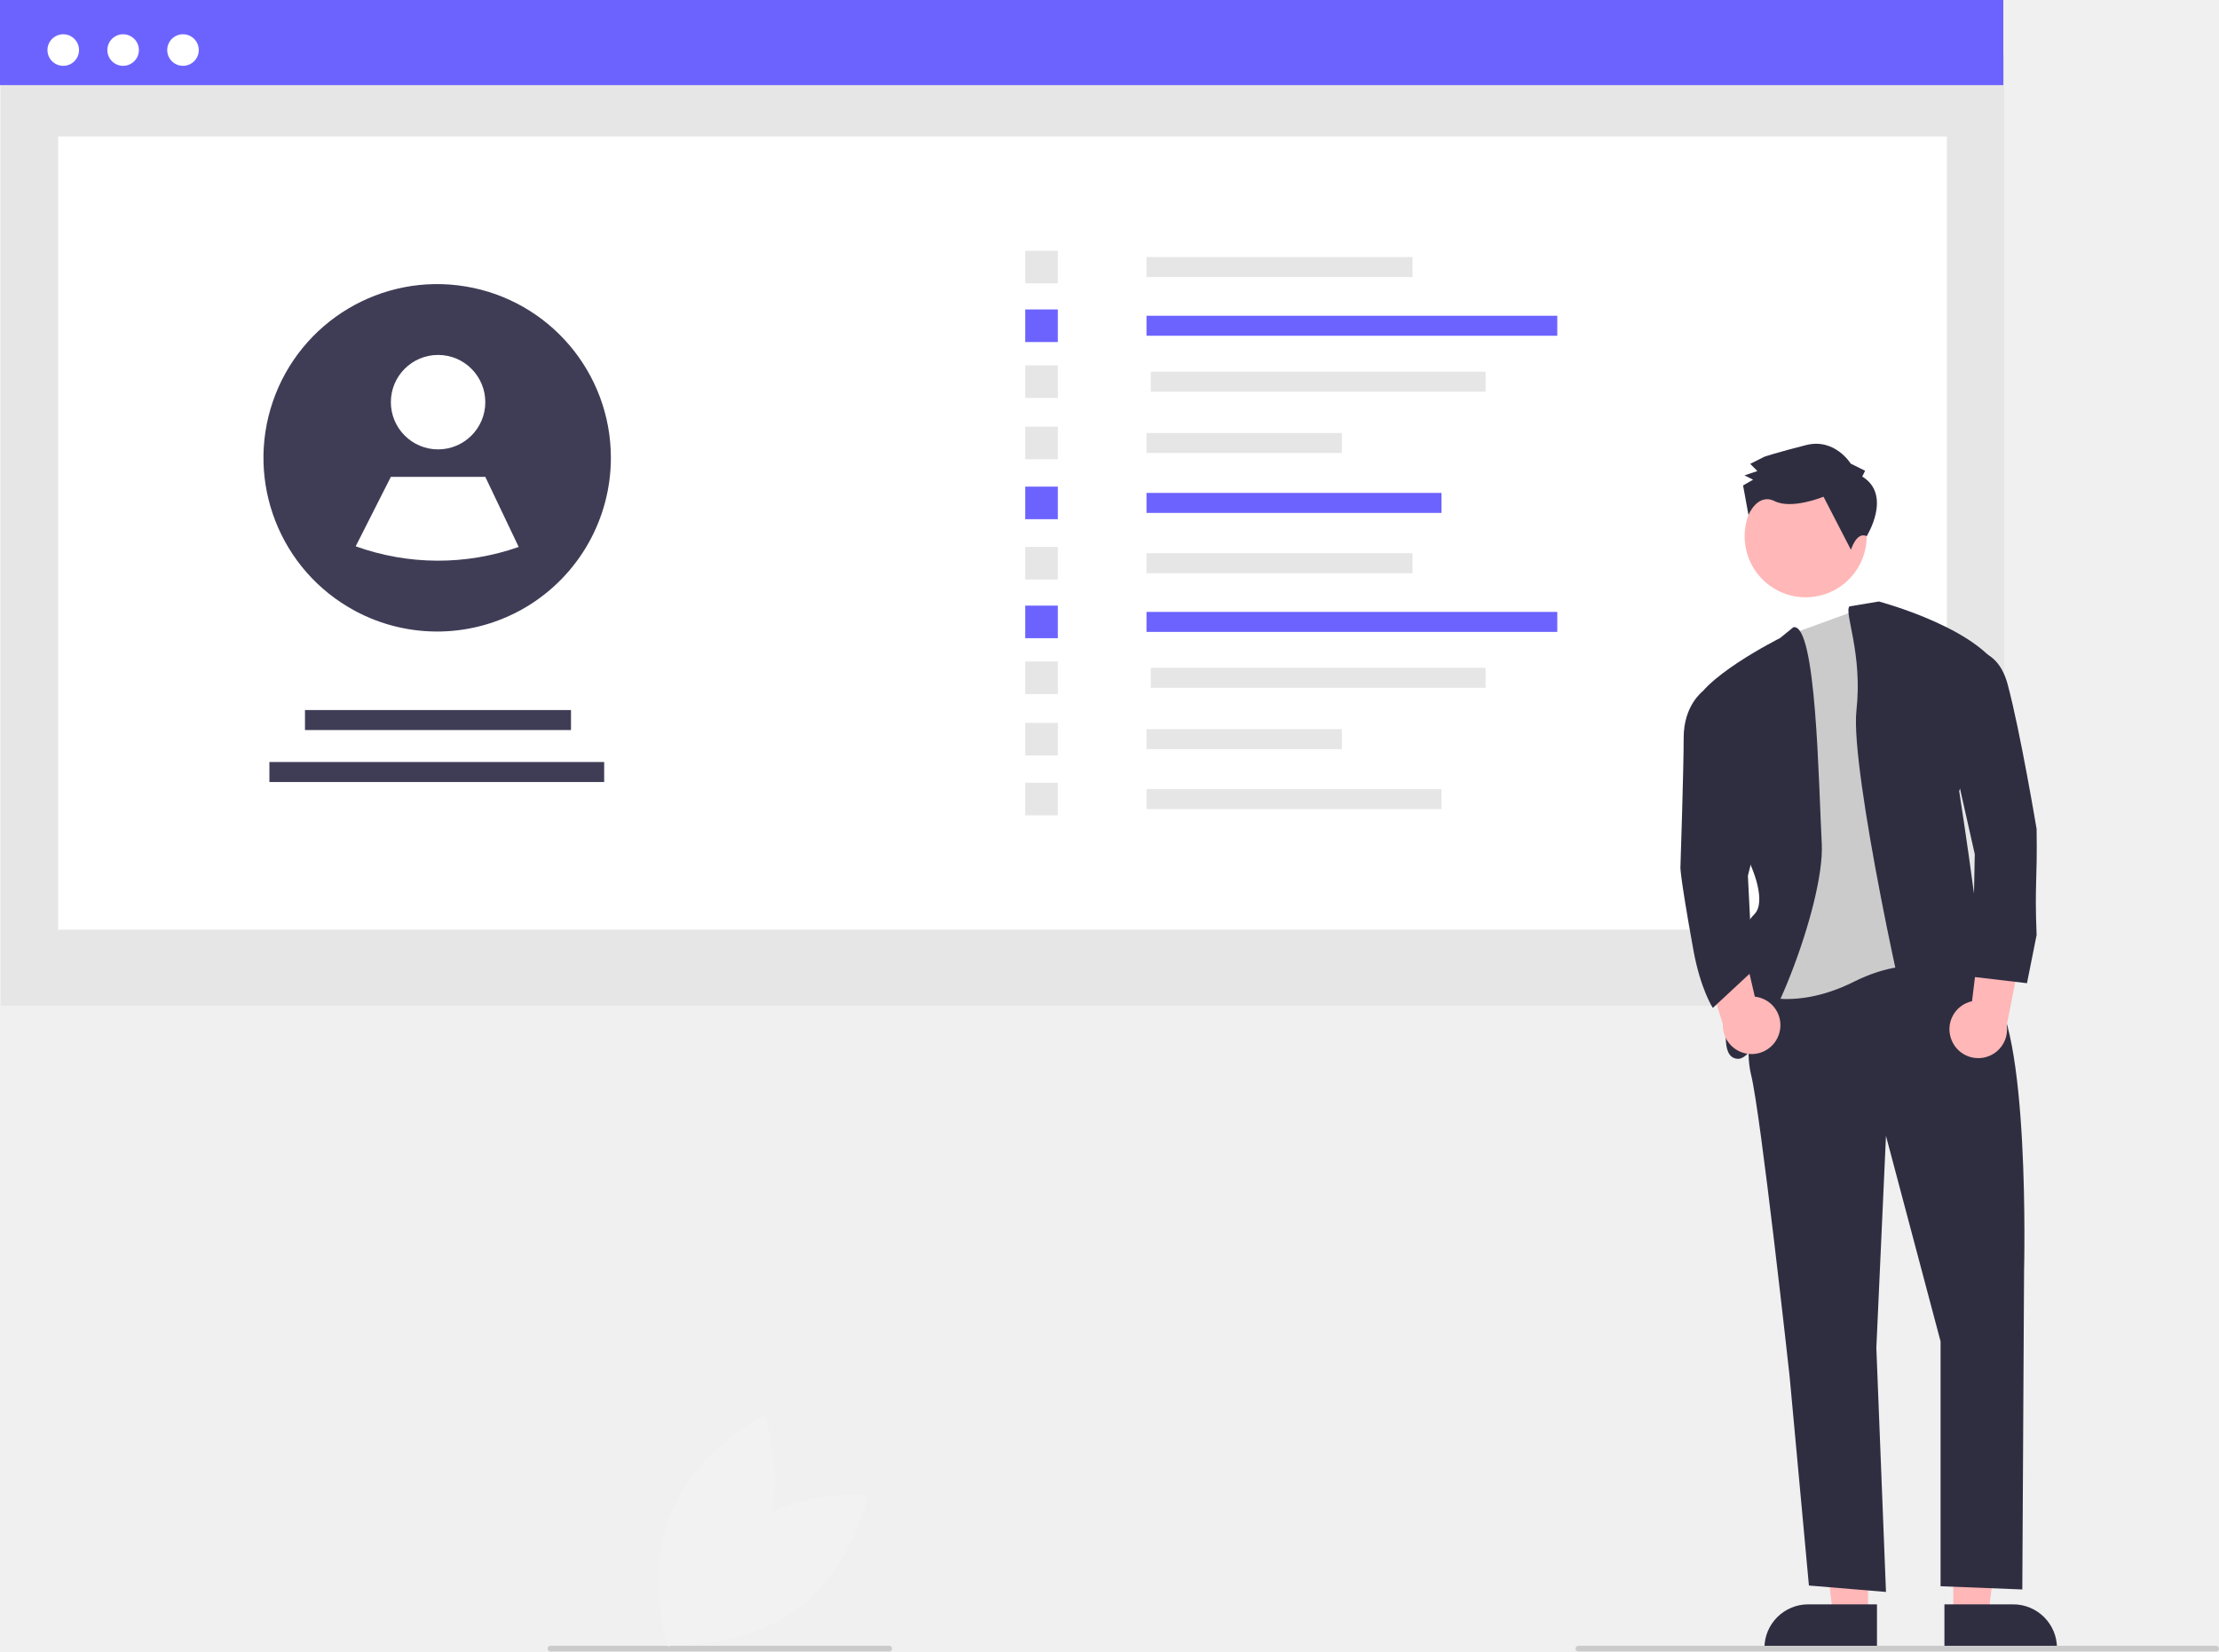
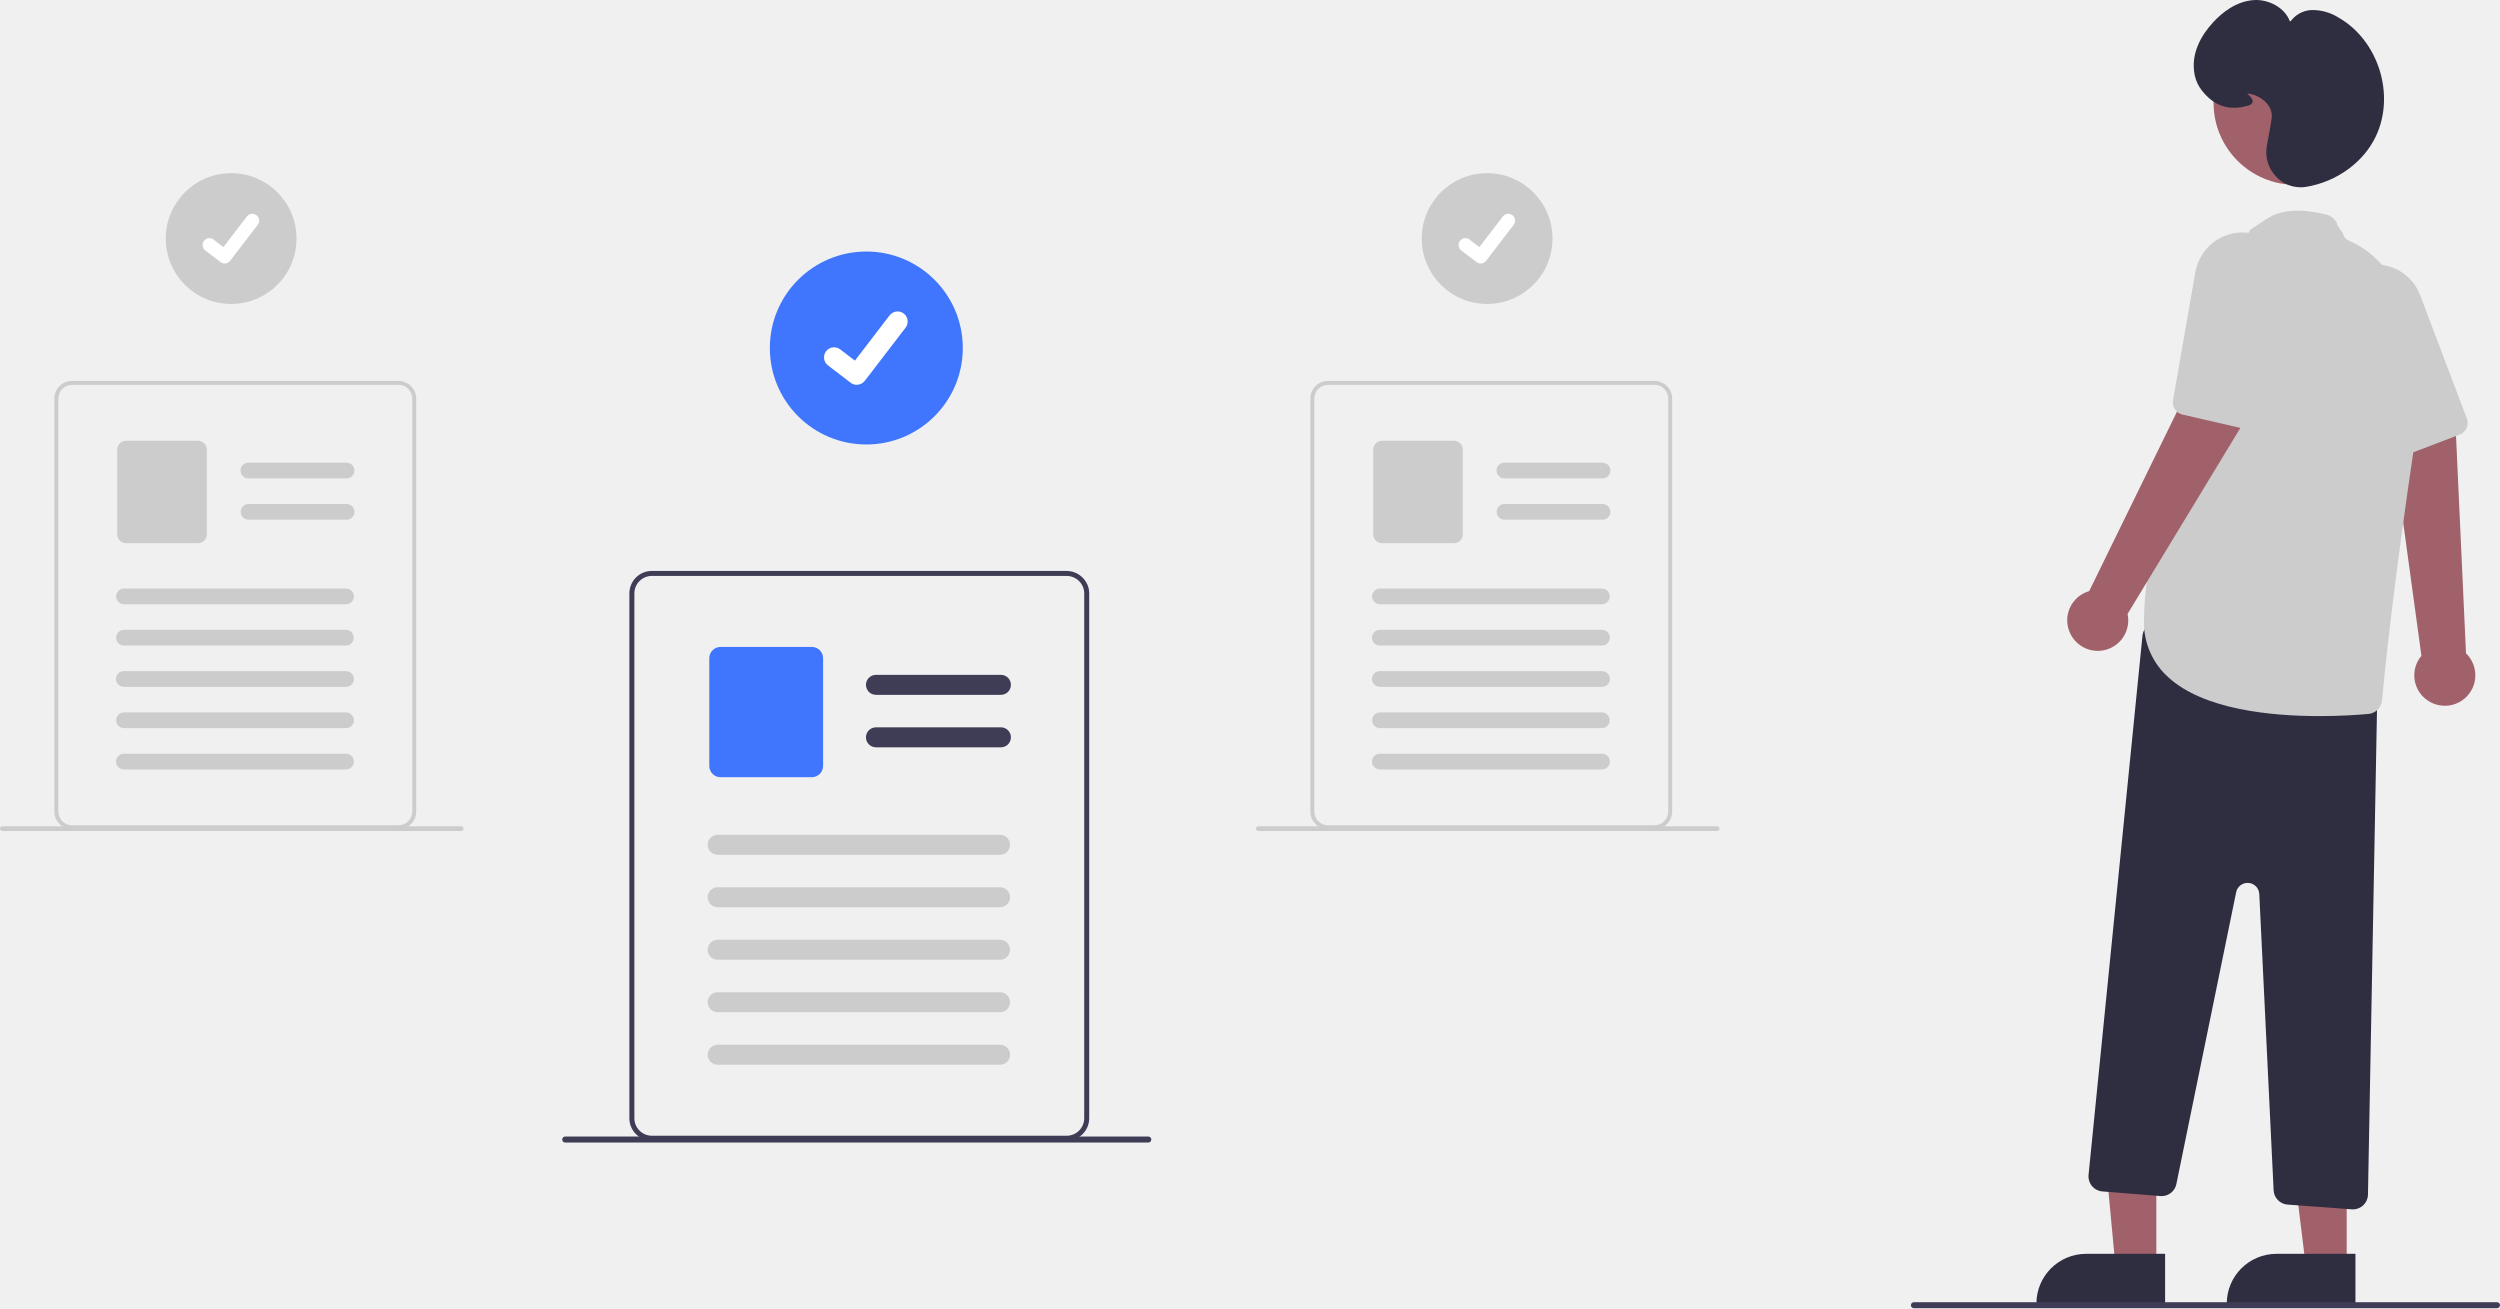
- <svg xmlns="http://www.w3.org/2000/svg" data-name="Layer 1" width="779.32" height="579.944" viewBox="0 0 779.32 579.944">
-   <rect id="ab2e16f2-9798-47da-b25d-769524f3c86f" data-name="Rectangle 62" x="0.3" y="19.289" width="703.576" height="333.859" fill="#e6e6e6" />
-   <rect id="bf81c03f-68cf-4889-8697-1102f95f97bb" data-name="Rectangle 75" x="20.419" y="47.918" width="663.339" height="278.549" fill="#fff" />
-   <rect id="f065dccc-d150-492a-a09f-a7f3f89523f0" data-name="Rectangle 80" width="703.576" height="29.89" fill="#6c63ff" />
-   <circle id="bdbbf39c-df25-4682-8b85-5a6af4a1bd14" data-name="Ellipse 90" cx="22.212" cy="17.576" r="5.54" fill="#fff" />
-   <circle id="abcd4292-0b1f-4102-9b5e-e8bbd87baabc" data-name="Ellipse 91" cx="43.24" cy="17.576" r="5.54" fill="#fff" />
-   <circle id="a3fb731e-8b3d-41ca-96f2-91600dc0b434" data-name="Ellipse 92" cx="64.269" cy="17.576" r="5.54" fill="#fff" />
-   <rect x="402.655" y="90.268" width="93.423" height="7.022" fill="#e6e6e6" />
-   <rect x="402.655" y="110.882" width="144.266" height="7.022" fill="#6c63ff" />
-   <rect x="404.155" y="130.514" width="117.573" height="7.022" fill="#e6e6e6" />
-   <rect x="402.655" y="152.055" width="68.637" height="7.022" fill="#e6e6e6" />
-   <rect x="402.655" y="173.095" width="103.592" height="7.022" fill="#6c63ff" />
-   <rect x="360.074" y="88.059" width="11.44" height="11.44" fill="#e6e6e6" />
-   <rect x="360.074" y="108.673" width="11.44" height="11.44" fill="#6c63ff" />
-   <rect x="360.074" y="128.305" width="11.44" height="11.44" fill="#e6e6e6" />
-   <rect x="360.074" y="149.846" width="11.44" height="11.44" fill="#e6e6e6" />
-   <rect x="360.074" y="170.887" width="11.44" height="11.44" fill="#6c63ff" />
-   <rect x="402.655" y="194.268" width="93.423" height="7.022" fill="#e6e6e6" />
-   <rect x="402.655" y="214.882" width="144.266" height="7.022" fill="#6c63ff" />
-   <rect x="404.155" y="234.514" width="117.573" height="7.022" fill="#e6e6e6" />
-   <rect x="402.655" y="256.055" width="68.637" height="7.022" fill="#e6e6e6" />
-   <rect x="402.655" y="277.095" width="103.592" height="7.022" fill="#e6e6e6" />
-   <rect x="360.074" y="192.059" width="11.44" height="11.44" fill="#e6e6e6" />
-   <rect x="360.074" y="212.673" width="11.44" height="11.44" fill="#6c63ff" />
-   <rect x="360.074" y="232.305" width="11.44" height="11.44" fill="#e6e6e6" />
-   <rect x="360.074" y="253.846" width="11.44" height="11.44" fill="#e6e6e6" />
-   <rect x="360.074" y="274.887" width="11.44" height="11.44" fill="#e6e6e6" />
-   <rect x="107.112" y="249.347" width="93.423" height="7.022" fill="#3f3d56" />
-   <rect x="94.612" y="267.593" width="117.573" height="7.022" fill="#3f3d56" />
-   <path d="M424.884,320.798a61.022,61.022,0,0,1-89.925,53.721l-.012-.012a61.004,61.004,0,1,1,89.936-53.71Z" transform="translate(-210.3401 -160.028)" fill="#3f3d56" />
-   <circle cx="153.855" cy="141.226" r="16.583" fill="#fff" />
-   <path d="M392.51,352.1a85.471,85.471,0,0,1-57.239-.222l-.012-.008,12.354-24.386h33.165Z" transform="translate(-210.3401 -160.028)" fill="#fff" />
-   <polygon points="656.072 567.394 643.813 567.394 637.98 520.106 656.075 520.107 656.072 567.394" fill="#ffb7b7" />
-   <path d="M869.539,739.306l-39.531-.001v-.5a15.387,15.387,0,0,1,15.386-15.386h.001l24.144.001Z" transform="translate(-210.3401 -160.028)" fill="#2f2e41" />
-   <polygon points="686.016 567.394 698.276 567.394 704.108 520.106 686.014 520.107 686.016 567.394" fill="#ffb7b7" />
-   <path d="M893.229,723.42l24.144-.001h.001a15.387,15.387,0,0,1,15.386,15.386v.5l-39.531.001Z" transform="translate(-210.3401 -160.028)" fill="#2f2e41" />
-   <circle cx="844.498" cy="348.347" r="21.428" transform="translate(-53.56669 789.6158) rotate(-63.57977)" fill="#ffb7b7" />
-   <path d="M828.719,495.759s-6.767,28.195-3.383,41.728,13.534,106.013,13.534,106.013l6.767,73.307,27.067,2.256L869.32,633.35l3.383-74.435,19.173,72.179v85.968l28.706,1.128.617-111.907s2.256-87.968-12.406-99.246-16.917-13.534-16.917-13.534Z" transform="translate(-210.3401 -160.028)" fill="#2f2e41" />
-   <path d="M869.58,371.701l25.679,13.534,3.383,117.291s-14.661-9.022-37.217,2.256-37.217,3.383-37.217,3.383l13.534-50.751-5.639-67.668,8.065-7.32Z" transform="translate(-210.3401 -160.028)" fill="#cbcbcb" />
-   <path d="M840.17,380.291l-4.685,3.816s-29.323,14.661-30.451,24.812l20.3,55.262s5.639,12.406,1.128,16.917-9.022,15.789-7.895,21.428-6.767,29.323,2.256,29.323,30.451-54.134,29.323-75.562S848.239,378.73,840.17,380.291Z" transform="translate(-210.3401 -160.028)" fill="#2f2e41" />
-   <path d="M859.884,372.972l10.33-1.719s38.345,10.15,43.984,27.067l-15.789,39.473s11.278,72.179,7.895,72.179h-3.383s9.022,6.767,3.383,9.022-19.173,20.3-22.556,12.406-23.684-101.502-21.428-121.802S857.881,375.099,859.884,372.972Z" transform="translate(-210.3401 -160.028)" fill="#2f2e41" />
-   <path d="M864.367,327.366l1.004-2.02-5.05-2.509s-5.571-9.065-15.652-6.517-14.616,4.072-14.616,4.072l-5.037,2.535,2.528,2.515-4.535,1.525,3.03,1.505-3.525,2.026,1.898,10.388s3.152-7.879,9.212-4.868,17.145-1.556,17.145-1.556l9.63,18.637s1.987-6.533,5.529-4.791C865.926,348.307,874.976,333.896,864.367,327.366Z" transform="translate(-210.3401 -160.028)" fill="#2f2e41" />
-   <path d="M895.736,525.265a10.056,10.056,0,0,1,7.187-13.642l4.341-35.47,14.146,12.031-6.291,31.839a10.11,10.11,0,0,1-19.383,5.243Z" transform="translate(-210.3401 -160.028)" fill="#ffb7b7" />
-   <path d="M835.234,522.824a10.056,10.056,0,0,0-8.593-12.803l-8.078-34.81L805.773,488.674l9.632,30.992A10.11,10.11,0,0,0,835.234,522.824Z" transform="translate(-210.3401 -160.028)" fill="#ffb7b7" />
-   <path d="M896.281,389.129s14.661-5.639,19.173,11.278S925.604,451.158,925.604,451.158c.28,18.814-.72,18.814,0,37.217l-3.383,16.917-19.173-2.256.836-43.065-9.859-43.776Z" transform="translate(-210.3401 -160.028)" fill="#2f2e41" />
-   <path d="M815.185,402.152l-6.951.744s-6.582,4.895-6.582,16.173-1.128,45.112-1.128,45.112-.64.792,4.511,29.323c2.511,13.906,6.849,20.469,6.849,20.469l14-13-1.677-33.408,4.511-18.045Z" transform="translate(-210.3401 -160.028)" fill="#2f2e41" />
-   <path d="M988.66,739.972h-224a1,1,0,0,1,0-2h224a1,1,0,0,1,0,2Z" transform="translate(-210.3401 -160.028)" fill="#cbcbcb" />
-   <path d="M522.66,739.972h-119a1,1,0,0,1,0-2h119a1,1,0,0,1,0,2Z" transform="translate(-210.3401 -160.028)" fill="#cbcbcb" />
-   <path d="M469.745,697.435c-19.511,14.544-25.04,40.135-25.04,40.135s26.104,2.009,45.615-12.535S515.36,684.9,515.36,684.9,489.256,682.891,469.745,697.435Z" transform="translate(-210.3401 -160.028)" fill="#f2f2f2" />
-   <path d="M477.873,704.264C468.496,726.72,445.011,738.292,445.011,738.292s-8.281-24.837,1.096-47.293,32.862-34.028,32.862-34.028S487.25,681.808,477.873,704.264Z" transform="translate(-210.3401 -160.028)" fill="#f2f2f2" />
+ <svg xmlns="http://www.w3.org/2000/svg" data-name="Layer 1" width="836.004" height="437.462" viewBox="0 0 836.004 437.462">
+   <g id="f59d61bb-6173-4011-886f-cab752b15cf5" data-name="Group 14">
+     <path id="ea601028-2261-4201-a5c6-6d1fee0209f8-787" data-name="Path 284" d="M994.402,465.878a10.138,10.138,0,0,1-2.678-15.312l-10.57-77.264,22.019,1.081,3.457,75.363a10.192,10.192,0,0,1-12.228,16.132Z" transform="translate(-181.9978 -231.2692)" fill="#a0616a" />
+     <path id="bab8e504-63c3-4a02-b094-c521f4d0da0a-788" data-name="Path 285" d="M1006.195,375.407a4.138,4.138,0,0,1-1.681,1.189l-19.788,7.552a4.157,4.157,0,0,1-5.281-2.194l-17.529-39.393a16.46,16.46,0,0,1-.805-11.649,16.01,16.01,0,0,1,12.185-10.924,15.269,15.269,0,0,1,6.578.093,15.947,15.947,0,0,1,11.461,9.963l15.585,41.2A4.166,4.166,0,0,1,1006.195,375.407Z" transform="translate(-181.9978 -231.2692)" fill="#ccc" />
+     <path id="e3cfda6a-f51e-4c96-8af0-12d99ec512c5-789" data-name="Path 286" d="M903.079,654.462h-13.691l-4.966-53.057,18.657.25Z" transform="translate(-181.9978 -231.2692)" fill="#a0616a" />
+     <path id="a90fb924-173c-4f4a-b9ae-ede5dff37993-790" data-name="Path 287" d="M879.609,650.551h26.4v16.625h-43.028a16.625,16.625,0,0,1,16.625-16.625h.003Z" transform="translate(-181.9978 -231.2692)" fill="#2f2e41" />
+     <path id="f7d48866-455f-47a0-876b-9c2c9b7d2f2d-791" data-name="Path 288" d="M966.733,654.463h-13.691l-6.513-52.808h20.206Z" transform="translate(-181.9978 -231.2692)" fill="#a0616a" />
+     <path id="ae80d259-143f-4a2f-8815-2d5111ab51c8-792" data-name="Path 289" d="M943.263,650.551h26.4v16.625h-43.028a16.625,16.625,0,0,1,16.625-16.625h.003Z" transform="translate(-181.9978 -231.2692)" fill="#2f2e41" />
+     <path id="b7aaac11-5418-4b5b-a747-2fb27f89cd88-793" data-name="Path 290" d="M968.455,635.674l-21.5-1.592a5.032,5.032,0,0,1-4.655-4.768l-4.794-99.088a3.909,3.909,0,0,0-7.733-.6l-20,97.611a5.032,5.032,0,0,1-5.324,4l-19.438-1.555a5.025,5.025,0,0,1-4.609-5.409q.004-.049.009-.099l18.033-180.326a5.025,5.025,0,0,1,6.068-4.41l68.574,14.907a5.038,5.038,0,0,1,3.957,5l-3.193,171.412a5.028,5.028,0,0,1-5.013,4.932C968.71,635.688,968.583,635.683,968.455,635.674Z" transform="translate(-181.9978 -231.2692)" fill="#2f2e41" />
+     <circle id="eccc2a78-7d3a-4be1-aa48-fb8bb5d1e30a" data-name="Ellipse 40" cx="767.645" cy="34.378" r="27.428" fill="#a0616a" />
+     <path id="a0a57a86-6e42-4b50-b3a1-f8a38df428dd-794" data-name="Path 291" d="M907.087,457.756a24.525,24.525,0,0,1-8.145-18.835c0-39.422,34.123-127.5,35.192-130.243.1-.662,1-.948,5.728-4.139s11.542-3.684,20.257-1.458a5,5,0,0,1,3.629,3.706l1.621,2.342a3.9,3.9,0,0,0,2.27,2.687c7.028,2.961,29.368,16.615,21.755,68-7.071,47.733-9.941,75.8-10.846,85.659a5.015,5.015,0,0,1-4.547,4.54c-3.446.308-9.36.719-16.4.719C941.266,470.729,918.869,468.529,907.087,457.756Z" transform="translate(-181.9978 -231.2692)" fill="#ccc" />
+     <path id="e2026d9f-0f48-4627-b939-bcbd235b248e-795" data-name="Path 292" d="M874.312,443.151a10.137,10.137,0,0,1,6.309-14.207l34.276-70.047,17.682,13.167-39.122,64.505a10.192,10.192,0,0,1-19.143,6.582Z" transform="translate(-181.9978 -231.2692)" fill="#a0616a" />
+     <path id="aa5178ad-b05d-4950-85b1-a624717fe499-796" data-name="Path 293" d="M934.514,374.602a4.137,4.137,0,0,1-2.058.051l-20.64-4.755a4.157,4.157,0,0,1-3.163-4.764l7.4-42.478a16.461,16.461,0,0,1,5.822-10.122,16.011,16.011,0,0,1,16.205-2.281,15.269,15.269,0,0,1,5.41,3.742,15.947,15.947,0,0,1,3.965,14.659l-10.017,42.892a4.166,4.166,0,0,1-2.924,3.056Z" transform="translate(-181.9978 -231.2692)" fill="#ccc" />
+     <path id="f1455aca-238f-491a-b535-1c1a045e39f4-797" data-name="Path 294" d="M943.221,290.429a11.82,11.82,0,0,1-3.171-10.482c.956-5,1.518-8.275,1.625-9.466h0c.364-4.073-3.754-7.371-7.828-7.9-.158-.021-.29-.034-.4-.043.1.1.215.206.313.3.774.727,1.737,1.632,1.508,2.566-.138.562-.652.961-1.571,1.218-6.372,1.783-11.28.146-15.445-5.155a12.313,12.313,0,0,1-2.351-5.135c-1.492-7.32,2.483-13.56,6.081-17.505,2.967-3.253,7.776-7.2,13.841-7.54,4.716-.263,10.325,2.451,12,7.342a9.112,9.112,0,0,1,7.1-4,16.374,16.374,0,0,1,9.111,2.534c13.3,7.618,19.015,25.766,12.481,39.63-4.11,8.721-13.015,15.213-23.239,16.943a11.613,11.613,0,0,1-1.937.164,11.3,11.3,0,0,1-8.125-3.467Z" transform="translate(-181.9978 -231.2692)" fill="#2f2e41" />
+   </g>
+   <path id="f152a38b-6c6f-456c-96ce-4c801960ccf2-798" data-name="Path 336" d="M545.657,426.839a7.6,7.6,0,0,0-6.95-4.65h-138.725a7.524,7.524,0,0,0-7.52,7.52v175.5a7.524,7.524,0,0,0,7.52,7.52h138.73a7.53,7.53,0,0,0,7.52-7.52v-175.5a7.385,7.385,0,0,0-.57-2.87Zm-1.1,178.37a5.857,5.857,0,0,1-5.85,5.85h-138.725a5.851,5.851,0,0,1-5.85-5.849v-175.5a5.858,5.858,0,0,1,5.85-5.85h138.73a5.879,5.879,0,0,1,5.43,3.68,6.486,6.486,0,0,1,.22.66,5.801,5.801,0,0,1,.2,1.51Z" transform="translate(-181.9978 -231.2692)" fill="#3f3d56" />
+   <path id="fabca9b7-6499-499c-b0ba-e512eedfa0e6-799" data-name="Path 337" d="M516.707,463.624H474.921a3.343,3.343,0,1,1,0-6.686h41.786a3.343,3.343,0,1,1,0,6.686Z" transform="translate(-181.9978 -231.2692)" fill="#3f3d56" />
+   <path id="b1b2178d-f6c7-4a19-857a-cc93cc70df69-800" data-name="Path 338" d="M516.707,481.174H474.921a3.343,3.343,0,1,1,0-6.686h41.786a3.343,3.343,0,1,1,0,6.686Z" transform="translate(-181.9978 -231.2692)" fill="#3f3d56" />
+   <path id="bd84b5e9-e9c5-4886-bcfd-3c769a5bd20c-801" data-name="Path 339" d="M453.481,491.167h-30.537a3.765,3.765,0,0,1-3.761-3.761v-36.036a3.765,3.765,0,0,1,3.761-3.761h30.537a3.765,3.765,0,0,1,3.761,3.761v36.036A3.765,3.765,0,0,1,453.481,491.167Z" transform="translate(-181.9978 -231.2692)" fill="#4075fe" />
+   <path id="ad20b6ae-6256-4ad3-9ba5-bff6ef303c78-802" data-name="Path 340" d="M516.417,517.11h-94.436a3.343,3.343,0,0,1,0-6.686h94.436a3.343,3.343,0,1,1,0,6.686Z" transform="translate(-181.9978 -231.2692)" fill="#ccc" />
+   <path id="f5b31b5a-d389-4394-a0c3-430493f21651-803" data-name="Path 341" d="M516.417,534.66h-94.436a3.343,3.343,0,0,1,0-6.686h94.436a3.343,3.343,0,1,1,0,6.686Z" transform="translate(-181.9978 -231.2692)" fill="#ccc" />
+   <path id="e6b00d4f-f233-434b-82e7-f520ed55a592-804" data-name="Path 342" d="M516.417,552.21h-94.436a3.343,3.343,0,0,1,0-6.686h94.436a3.343,3.343,0,1,1,0,6.686Z" transform="translate(-181.9978 -231.2692)" fill="#ccc" />
+   <path id="f83e6214-6629-4e95-ad35-3c9b0c78a3d6-805" data-name="Path 343" d="M516.417,569.76h-94.436a3.343,3.343,0,0,1,0-6.686h94.436a3.343,3.343,0,1,1,0,6.686Z" transform="translate(-181.9978 -231.2692)" fill="#ccc" />
+   <path id="b83f14e7-a754-4235-a578-aebf681d4a1c-806" data-name="Path 344" d="M516.417,587.31h-94.436a3.343,3.343,0,0,1,0-6.686h94.436a3.343,3.343,0,1,1,0,6.686Z" transform="translate(-181.9978 -231.2692)" fill="#ccc" />
+   <path id="a38c097c-1c01-4356-80b1-56a89c2c58fa-807" data-name="Path 349" d="M822.002,668.731h195a1,1,0,0,0,0-2h-195a1,1,0,0,0,0,2Z" transform="translate(-181.9978 -231.2692)" fill="#3f3d56" />
+   <circle id="af1d3ae0-b86a-44f8-8168-f2f371efc620" data-name="Ellipse 44" cx="289.696" cy="116.373" r="32.262" fill="#4075fe" />
+   <path id="b4906b3b-71df-4c7e-84d8-52e6769e6d26-808" data-name="Path 395" d="M468.497,359.949a3.346,3.346,0,0,1-2.013-.669l-.036-.027-7.582-5.8a3.369,3.369,0,1,1,4.1-5.348l4.911,3.766,11.605-15.14a3.368,3.368,0,0,1,4.722-.624l.001.001-.072.1.074-.1a3.372,3.372,0,0,1,.623,4.723l-13.65,17.8a3.37,3.37,0,0,1-2.68,1.314Z" transform="translate(-181.9978 -231.2692)" fill="#fff" />
+   <circle id="eb67bc87-0ab3-400d-9346-8836e9b135a0" data-name="Ellipse 46" cx="77.296" cy="79.773" r="21.862" fill="#ccc" />
+   <path id="a587243e-22a7-4e92-b127-7238b8715868-809" data-name="Path 408" d="M257.127,319.381a2.268,2.268,0,0,1-1.364-.453l-.024-.018-5.138-3.934a2.283,2.283,0,0,1,2.776-3.624l3.328,2.552,7.864-10.256a2.282,2.282,0,0,1,3.199-.422l.001 0-.049.066.05-.065a2.285,2.285,0,0,1,.422,3.2l-9.25,12.064a2.283,2.283,0,0,1-1.816.891Z" transform="translate(-181.9978 -231.2692)" fill="#fff" />
+   <path id="b24c2fd4-5735-4a8b-b246-c12b52e11f5f-810" data-name="Path 410" d="M320.729,362.302a5.982,5.982,0,0,0-5.468-3.659h-109.161a5.92,5.92,0,0,0-5.917,5.917v138.093a5.92,5.92,0,0,0,5.917,5.917h109.161a5.925,5.925,0,0,0,5.917-5.917v-138.093A5.81,5.81,0,0,0,320.729,362.302Zm-.865,140.352a4.609,4.609,0,0,1-4.6,4.6h-109.164a4.6,4.6,0,0,1-4.6-4.6h0v-138.094a4.609,4.609,0,0,1,4.6-4.6h109.161a4.626,4.626,0,0,1,4.273,2.9,5.108,5.108,0,0,1,.173.519,4.559,4.559,0,0,1,.158,1.188Z" transform="translate(-181.9978 -231.2692)" fill="#ccc" />
+   <path id="f030a160-4767-48dc-a1cd-6e8d6a87c559-811" data-name="Path 411" d="M297.946,391.247h-32.88a2.63,2.63,0,0,1,0-5.261h32.879a2.631,2.631,0,0,1,0,5.261Z" transform="translate(-181.9978 -231.2692)" fill="#ccc" />
+   <path id="f0576b91-fb67-46c0-9bc8-b0d78fa4e393-812" data-name="Path 412" d="M297.946,405.057h-32.88a2.631,2.631,0,0,1,0-5.261h32.879a2.631,2.631,0,0,1,0,5.261Z" transform="translate(-181.9978 -231.2692)" fill="#ccc" />
+   <path id="bb47cdff-cafb-4bb6-bfa7-d7f244c106f8-813" data-name="Path 413" d="M248.195,412.92h-24.028a2.962,2.962,0,0,1-2.959-2.959v-28.355a2.962,2.962,0,0,1,2.959-2.959h24.028a2.963,2.963,0,0,1,2.959,2.959v28.355a2.962,2.962,0,0,1-2.959,2.959Z" transform="translate(-181.9978 -231.2692)" fill="#ccc" />
+   <path id="b9c4730d-541e-403a-bfc4-7f597a133cff-814" data-name="Path 414" d="M297.717,433.333h-74.307a2.631,2.631,0,0,1,0-5.261h74.307a2.63,2.63,0,0,1,0,5.261Z" transform="translate(-181.9978 -231.2692)" fill="#ccc" />
+   <path id="b0b4ad5b-1090-4149-ad9f-38443074182d-815" data-name="Path 415" d="M297.717,447.147h-74.307a2.631,2.631,0,0,1,0-5.261h74.307a2.631,2.631,0,0,1,0,5.261Z" transform="translate(-181.9978 -231.2692)" fill="#ccc" />
+   <path id="a36ae105-a865-43f2-a38b-4a3728e49bb5-816" data-name="Path 416" d="M297.717,460.952h-74.307a2.63,2.63,0,0,1,0-5.261h74.307a2.63,2.63,0,0,1,0,5.261Z" transform="translate(-181.9978 -231.2692)" fill="#ccc" />
+   <path id="bd69ee89-5535-4e79-aba4-c83b03de0083-817" data-name="Path 417" d="M297.717,474.765h-74.307a2.631,2.631,0,0,1,0-5.261h74.307a2.63,2.63,0,0,1,0,5.261Z" transform="translate(-181.9978 -231.2692)" fill="#ccc" />
+   <path id="a075ca9b-1e14-49c6-b2ff-3fb4066a82fb-818" data-name="Path 418" d="M297.717,488.571h-74.307a2.63,2.63,0,0,1,0-5.261h74.307a2.63,2.63,0,1,1,0,5.261Z" transform="translate(-181.9978 -231.2692)" fill="#ccc" />
+   <path id="b99f005d-5535-4af5-95d9-44a7a4f0c0b8-819" data-name="Path 419" d="M182.789,509.147h153.434a.787.787,0,0,0,0-1.574h-153.434a.787.787,0,1,0-.009,1.574Z" transform="translate(-181.9978 -231.2692)" fill="#ccc" />
+   <circle id="b1c5fac5-a790-403a-b8d0-31ae0bc4b4ba" data-name="Ellipse 46" cx="497.296" cy="79.773" r="21.862" fill="#ccc" />
+   <path id="a5ae1e6c-de0b-426c-a811-1990f7b7ccda-820" data-name="Path 408" d="M677.127,319.381a2.268,2.268,0,0,1-1.364-.453l-.024-.018-5.138-3.934a2.283,2.283,0,0,1,2.776-3.624l3.328,2.552,7.864-10.256a2.282,2.282,0,0,1,3.199-.422l.001 0-.049.066.05-.065a2.285,2.285,0,0,1,.422,3.2l-9.25,12.064a2.283,2.283,0,0,1-1.816.891Z" transform="translate(-181.9978 -231.2692)" fill="#fff" />
+   <path id="e481f25f-f0ef-423d-9e4a-b2d79b6febf5-821" data-name="Path 410" d="M740.729,362.302a5.982,5.982,0,0,0-5.468-3.659h-109.161a5.92,5.92,0,0,0-5.917,5.917v138.093a5.92,5.92,0,0,0,5.917,5.917h109.161a5.925,5.925,0,0,0,5.917-5.917v-138.093A5.81,5.81,0,0,0,740.729,362.302Zm-.865,140.352a4.609,4.609,0,0,1-4.6,4.6h-109.164a4.6,4.6,0,0,1-4.6-4.6h0v-138.094a4.609,4.609,0,0,1,4.6-4.6h109.161a4.626,4.626,0,0,1,4.273,2.9,5.108,5.108,0,0,1,.173.519,4.559,4.559,0,0,1,.158,1.188Z" transform="translate(-181.9978 -231.2692)" fill="#ccc" />
+   <path id="a5b052e7-0a6d-48d5-ba9e-291ff1ca3bfd-822" data-name="Path 411" d="M717.946,391.247h-32.88a2.63,2.63,0,0,1,0-5.261h32.879a2.631,2.631,0,0,1,0,5.261Z" transform="translate(-181.9978 -231.2692)" fill="#ccc" />
+   <path id="bd247f09-cb3d-4df5-9c12-787ea9e72b07-823" data-name="Path 412" d="M717.946,405.057h-32.88a2.631,2.631,0,0,1,0-5.261h32.879a2.631,2.631,0,0,1,0,5.261Z" transform="translate(-181.9978 -231.2692)" fill="#ccc" />
+   <path id="b3d7a89f-9ffc-4079-aa15-40ad611f9a98-824" data-name="Path 413" d="M668.195,412.92h-24.028a2.962,2.962,0,0,1-2.959-2.959v-28.355a2.962,2.962,0,0,1,2.959-2.959h24.028a2.963,2.963,0,0,1,2.959,2.959v28.355a2.962,2.962,0,0,1-2.959,2.959Z" transform="translate(-181.9978 -231.2692)" fill="#ccc" />
+   <path id="e1bf4aca-fc8d-43da-a727-289201e2eac7-825" data-name="Path 414" d="M717.717,433.333h-74.307a2.631,2.631,0,0,1,0-5.261h74.307a2.631,2.631,0,0,1,0,5.261Z" transform="translate(-181.9978 -231.2692)" fill="#ccc" />
+   <path id="b286f981-abb8-47cd-9209-f09770ef33ad-826" data-name="Path 415" d="M717.717,447.147h-74.307a2.63,2.63,0,0,1,0-5.261h74.307a2.63,2.63,0,0,1,0,5.261Z" transform="translate(-181.9978 -231.2692)" fill="#ccc" />
+   <path id="ad15bc08-a918-4115-a327-9a31c97a6753-827" data-name="Path 416" d="M717.717,460.952h-74.307a2.63,2.63,0,0,1,0-5.261h74.307a2.63,2.63,0,1,1,0,5.261Z" transform="translate(-181.9978 -231.2692)" fill="#ccc" />
+   <path id="a508ff04-1989-4f94-915f-90cf16933556-828" data-name="Path 417" d="M717.717,474.765h-74.307a2.631,2.631,0,0,1,0-5.261h74.307a2.631,2.631,0,0,1,0,5.261Z" transform="translate(-181.9978 -231.2692)" fill="#ccc" />
+   <path id="e65b0501-2d31-4d85-b27f-ea92835ed026-829" data-name="Path 418" d="M717.717,488.571h-74.307a2.63,2.63,0,1,1,0-5.261h74.307a2.63,2.63,0,1,1,0,5.261Z" transform="translate(-181.9978 -231.2692)" fill="#ccc" />
+   <path id="a3e956aa-8abe-48aa-ba4a-17518f20fda0-830" data-name="Path 419" d="M602.789,509.147h153.434a.787.787,0,0,0,0-1.574h-153.434a.787.787,0,1,0-.009,1.574Z" transform="translate(-181.9978 -231.2692)" fill="#ccc" />
+   <path id="b01c4841-6b77-41d3-9bc6-bba4643c130f-831" data-name="Path 420" d="M371.002,613.328h195a1,1,0,0,0,0-2h-195a1,1,0,0,0,0,2Z" transform="translate(-181.9978 -231.2692)" fill="#3f3d56" />
</svg>
